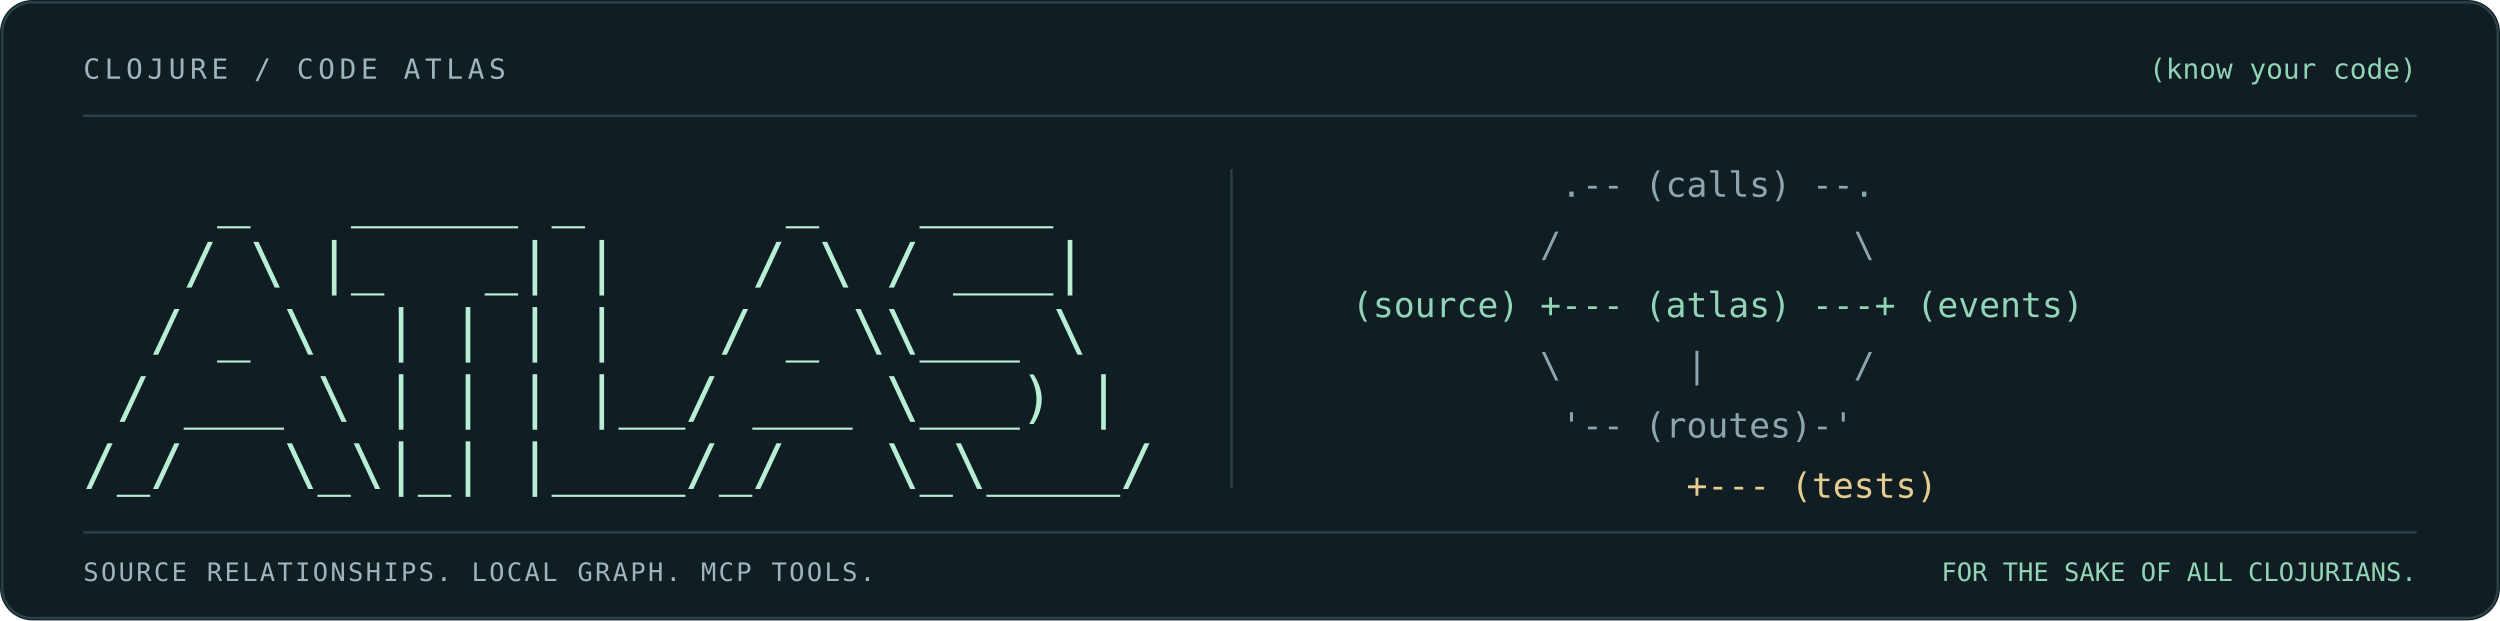
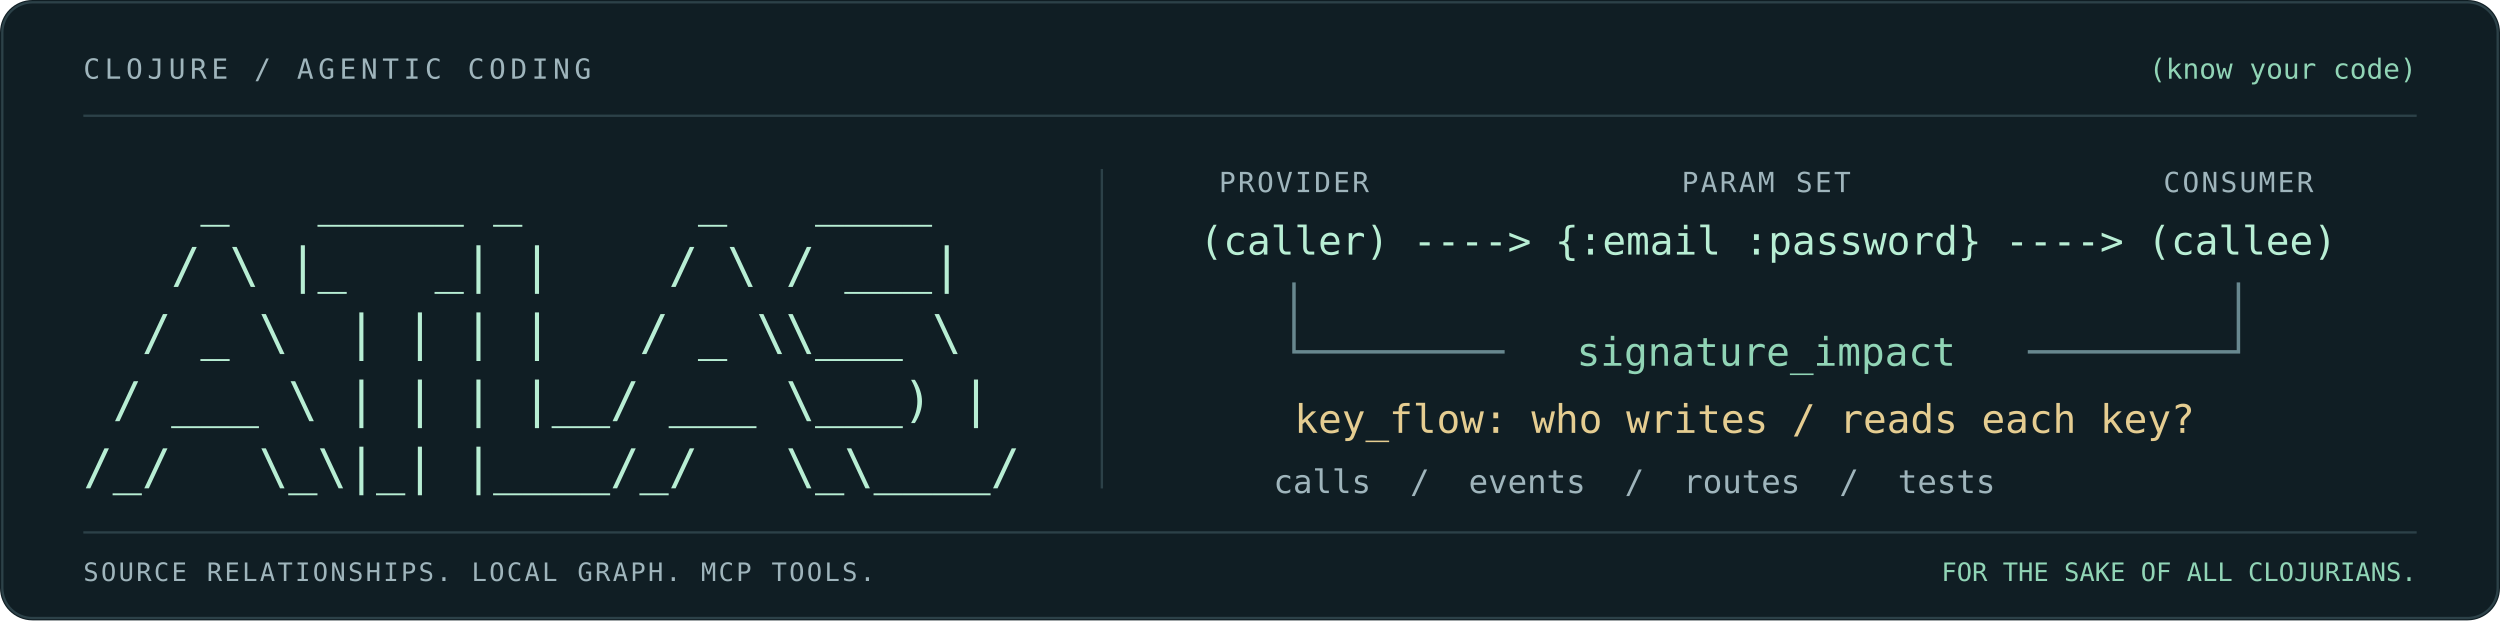
<svg xmlns="http://www.w3.org/2000/svg" width="1080" height="268" viewBox="0 0 1080 268" role="img" aria-labelledby="title desc">
  <rect width="1080" height="268" rx="14" fill="#101e24" />
  <rect x="1" y="1" width="1078" height="266" rx="13" fill="none" stroke="#2c4148" />
  <g font-family="Menlo, 'DejaVu Sans Mono', monospace">
-     <text x="36" y="34" font-size="12" letter-spacing="2" fill="#9fb5bc">CLOJURE / CODE ATLAS</text>
+     <text x="36" y="34" font-size="12" letter-spacing="2" fill="#9fb5bc">CLOJURE / AGENTIC CODING</text>
    <text x="1044" y="34" text-anchor="end" font-size="12" fill="#91d5b6">(know your code)</text>
    <path d="M36 50H1044" stroke="#2c4148" />
-     <g font-size="24" fill="#b8eed4" xml:space="preserve" style="white-space:pre">
+     <g font-size="21" fill="#b8eed4" xml:space="preserve" style="white-space:pre">
      <text x="36" y="93">    _   _____ _      _   ____  </text>
      <text x="36" y="122">   / \ |_   _| |    / \ / ___| </text>
      <text x="36" y="151">  / _ \  | | | |   / _ \\___ \ </text>
      <text x="36" y="180"> / ___ \ | | | |__/ ___ \___) |</text>
      <text x="36" y="209">/_/   \_\|_| |____/_/   \_\____/ </text>
    </g>
-     <path d="M532 73V211" stroke="#2c4148" />
-     <g font-size="15" xml:space="preserve" style="white-space:pre">
-       <text x="566" y="85" fill="#8ba6af">            .-- (calls) --.</text>
-       <text x="566" y="111" fill="#8ba6af">           /              \</text>
-       <text x="566" y="137" fill="#91d5b6">  (source) +--- (atlas) ---+ (events)</text>
-       <text x="566" y="163" fill="#8ba6af">           \      |       /</text>
-       <text x="566" y="189" fill="#8ba6af">            '-- (routes)-'</text>
-       <text x="566" y="215" fill="#e5cd91">                  +--- (tests)</text>
+     <path d="M476 73V211" stroke="#2c4148" />
+     <g font-size="17" xml:space="preserve" style="white-space:pre">
+       <text x="559" y="83" text-anchor="middle" font-size="12" letter-spacing="1" fill="#9fb5bc">PROVIDER</text>
+       <text x="763" y="83" text-anchor="middle" font-size="12" letter-spacing="1" fill="#9fb5bc">PARAM SET</text>
+       <text x="967" y="83" text-anchor="middle" font-size="12" letter-spacing="1" fill="#9fb5bc">CONSUMER</text>
+       <text x="508" y="110" fill="#b8eed4"> (caller) ----&gt; {:email :password} ----&gt; (callee)</text>
+       <path d="M559 122V152H650M967 122V152H876" fill="none" stroke="#68888f" stroke-width="1.5" />
+       <text x="763" y="158" text-anchor="middle" fill="#91d5b6">signature_impact</text>
+       <text x="508" y="187" fill="#e5cd91">     key_flow: who writes / reads each key?</text>
+       <text x="508" y="213" fill="#9fb5bc" font-size="14">     calls  /  events  /  routes  /  tests</text>
    </g>
    <path d="M36 230H1044" stroke="#2c4148" />
    <text x="36" y="251" font-size="11" letter-spacing="1" fill="#9fb5bc">SOURCE RELATIONSHIPS. LOCAL GRAPH. MCP TOOLS.</text>
    <text x="1044" y="251" text-anchor="end" font-size="11" fill="#91d5b6">FOR THE SAKE OF ALL CLOJURIANS.</text>
  </g>
</svg>
